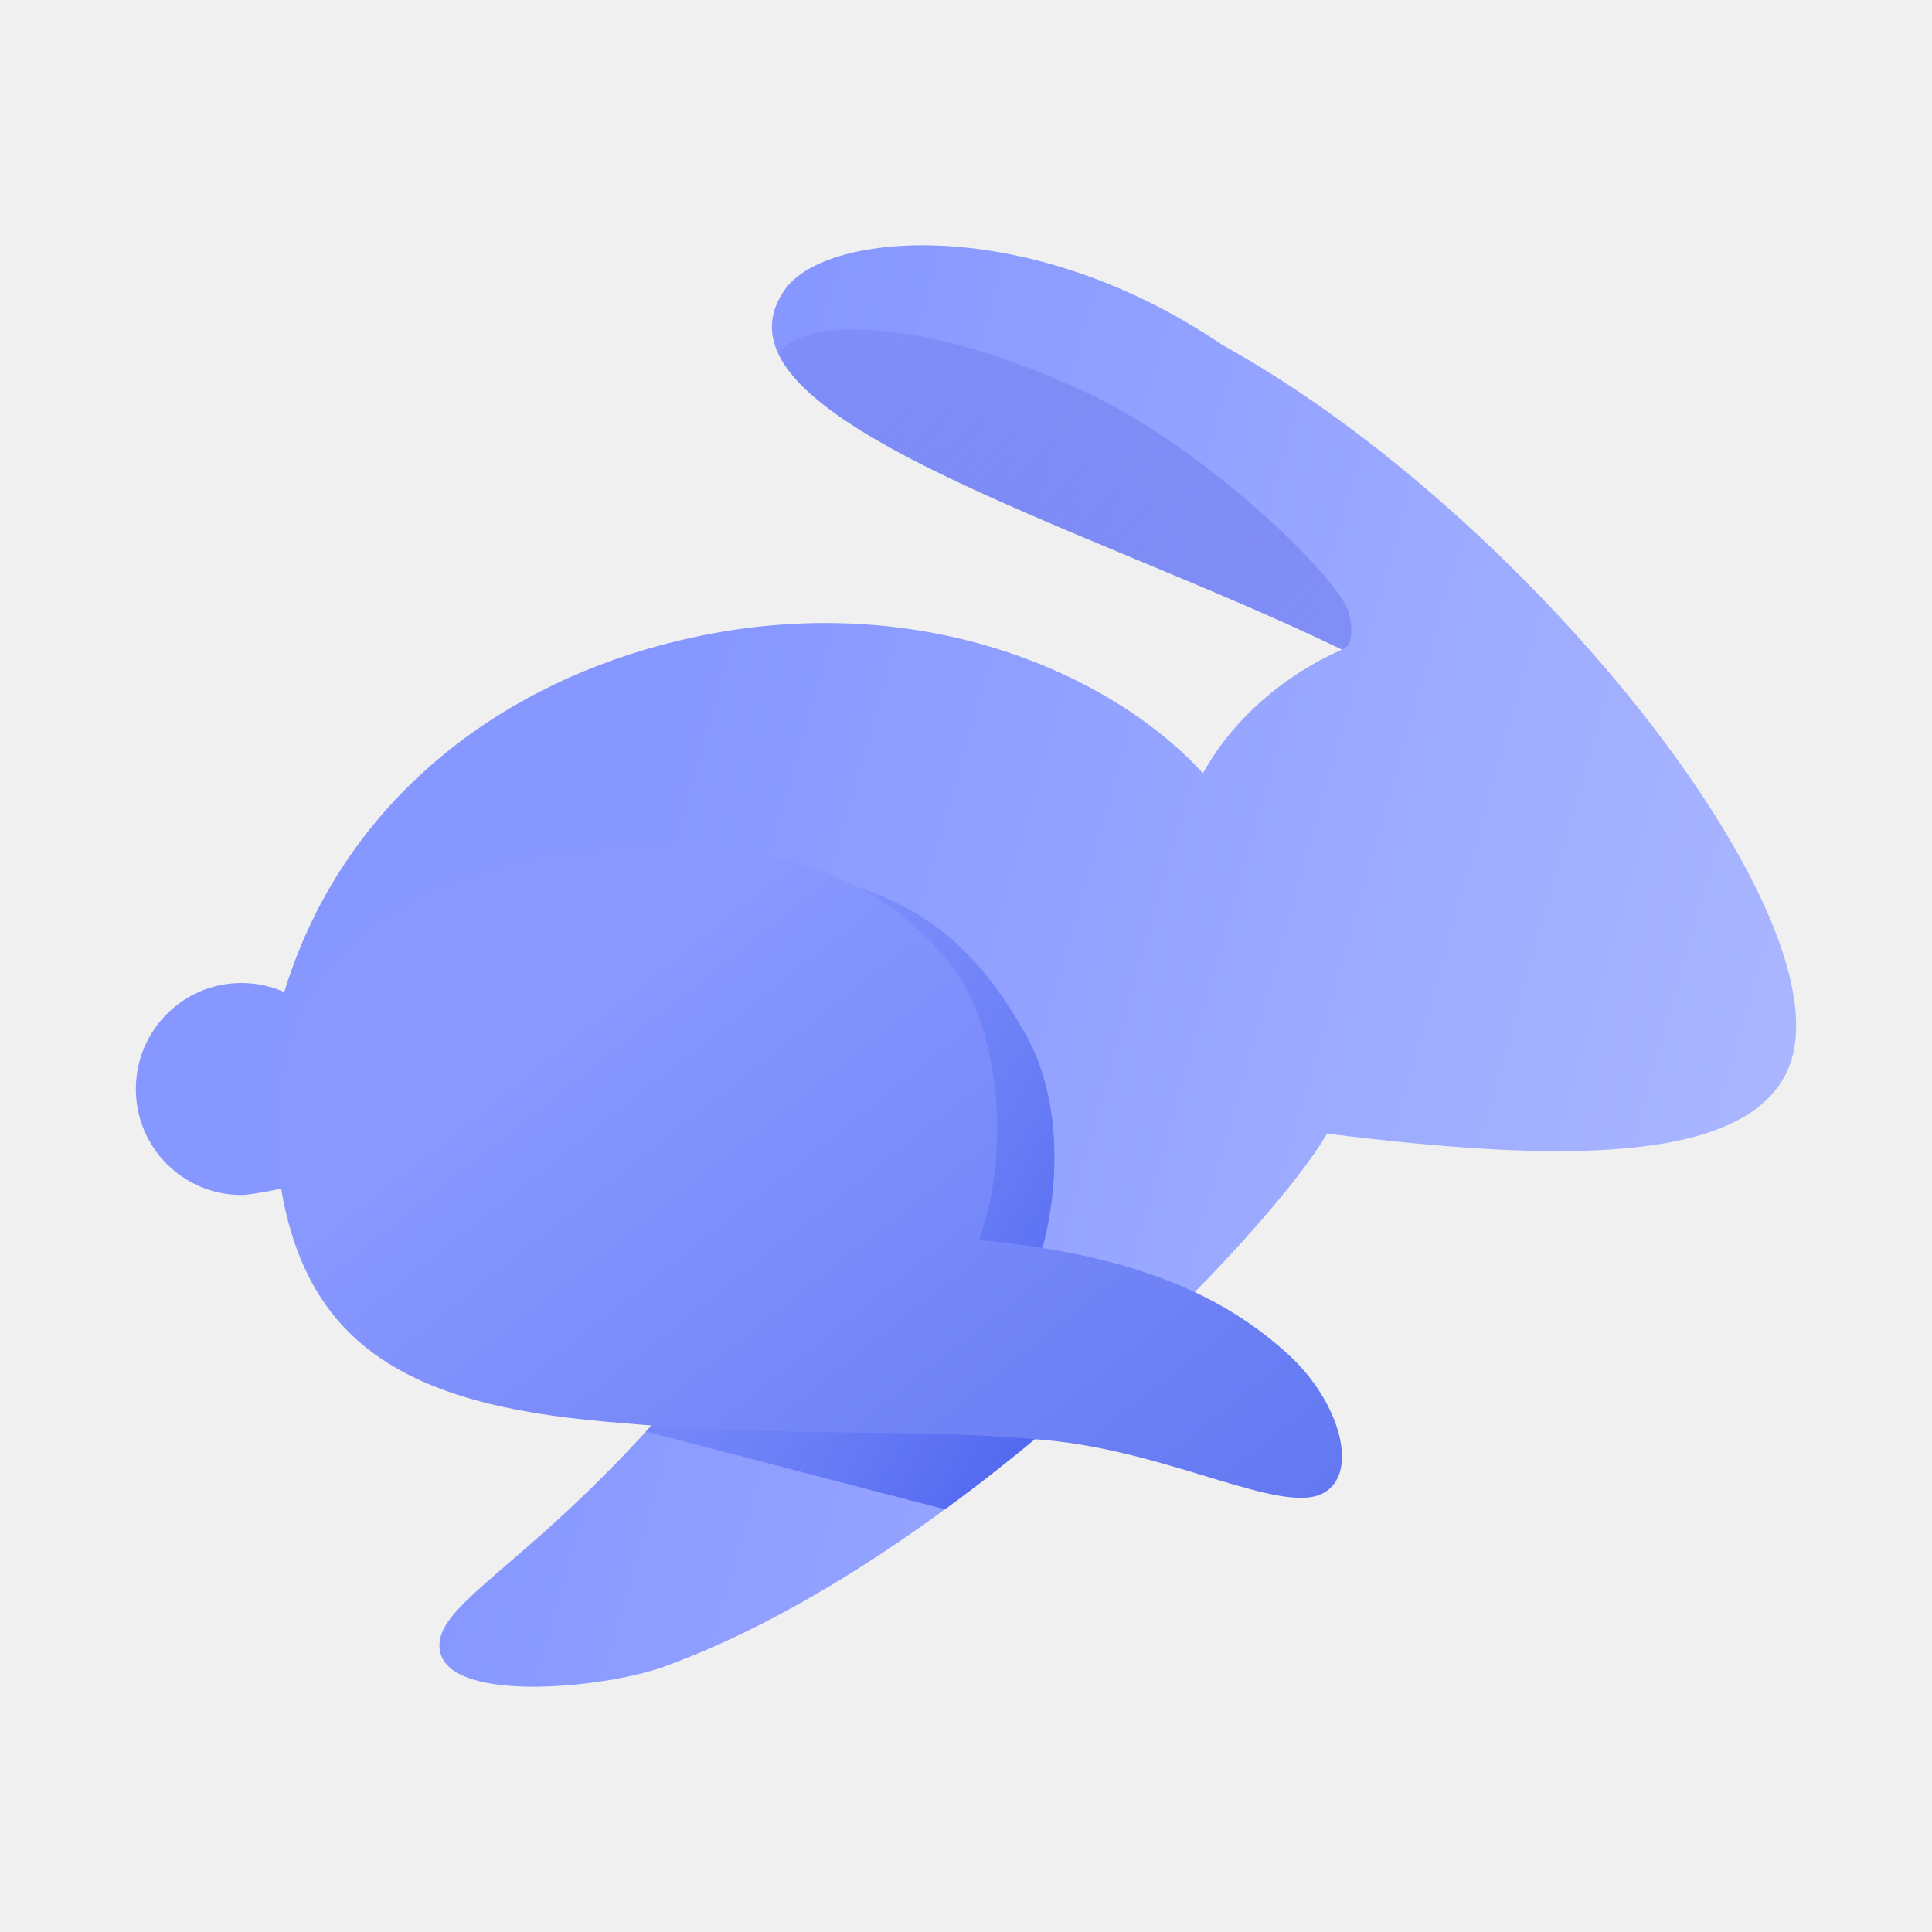
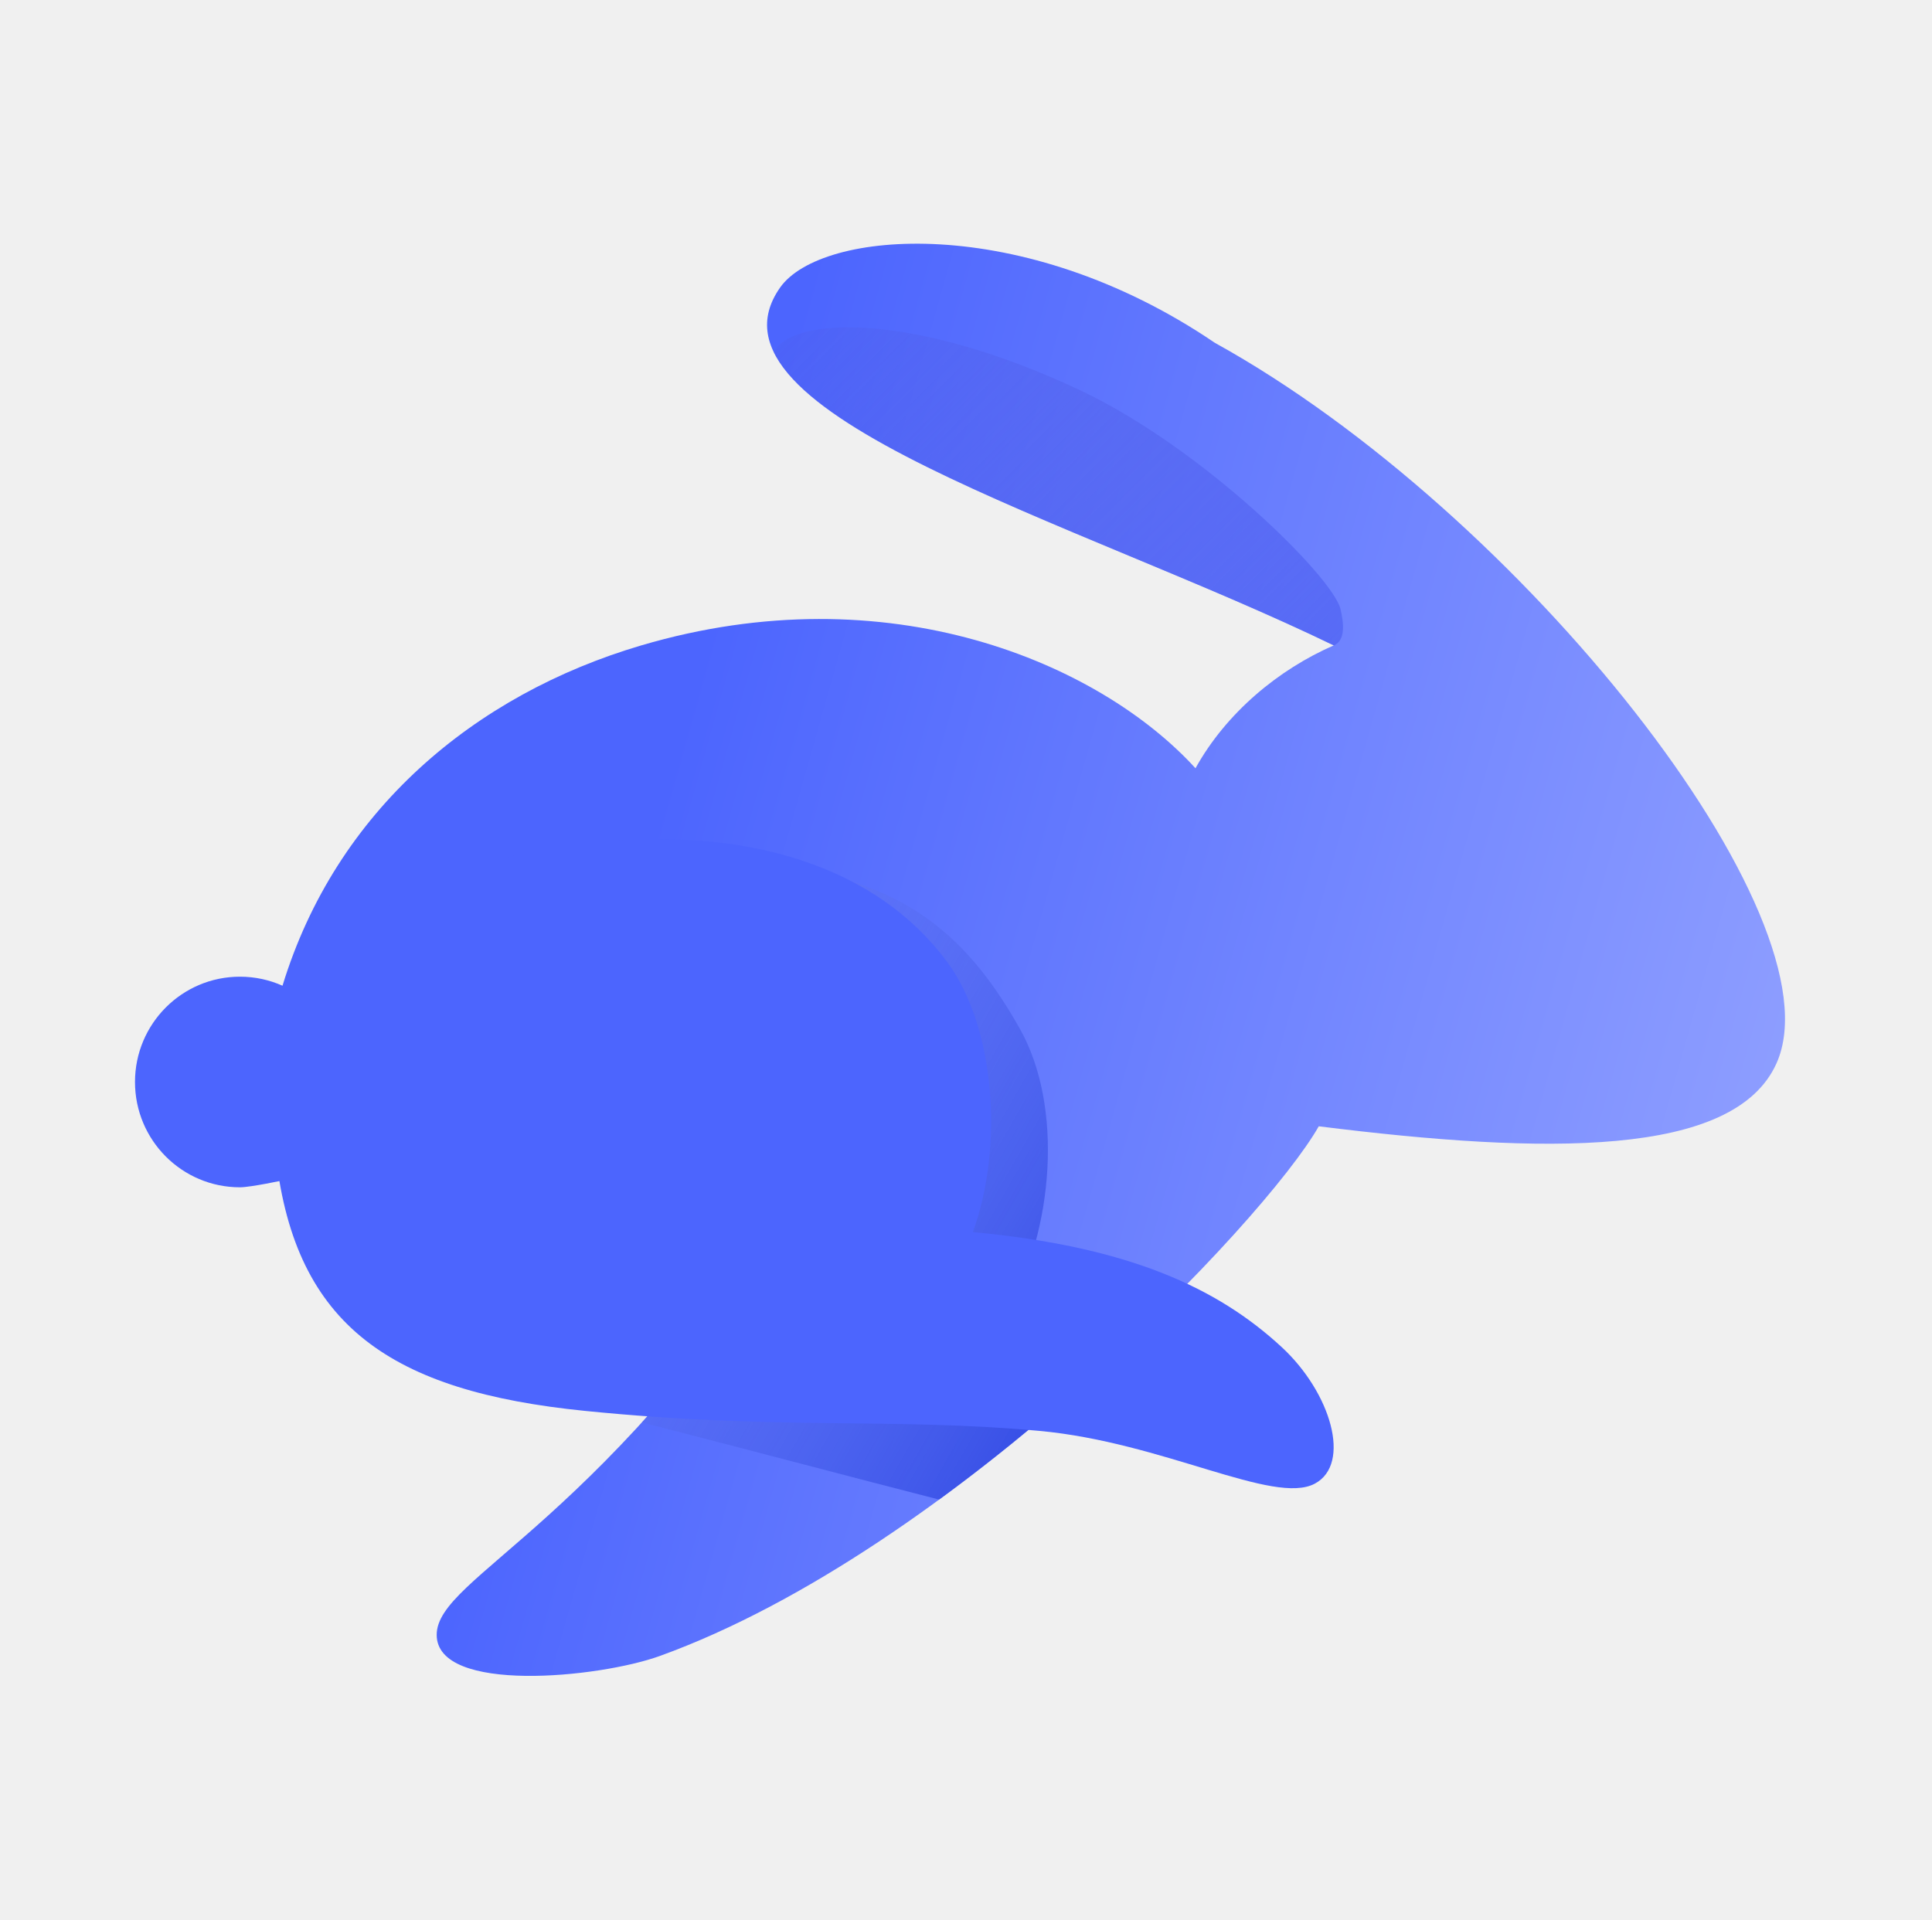
- <svg xmlns="http://www.w3.org/2000/svg" width="100" height="100" viewBox="0 0 100 100" fill="none">
-   <path d="M92.53 55.386C95.905 47.817 79.218 26.671 63.277 17.861C53.229 11.036 42.758 11.974 40.638 14.97C35.984 21.547 56.048 27.119 69.466 33.622C66.582 34.879 63.864 37.136 62.265 40.022C57.263 34.54 46.283 29.819 33.4 33.622C24.718 36.184 17.502 42.226 14.713 51.35C14.036 51.048 13.286 50.88 12.496 50.88C9.478 50.88 7.031 53.336 7.031 56.366C7.031 59.396 9.478 61.852 12.496 61.852C13.056 61.852 14.805 61.475 14.805 61.475L42.758 61.678C31.579 79.48 22.745 82.082 22.745 85.166C22.745 88.25 31.198 87.415 34.372 86.265C49.566 80.762 65.885 63.611 68.686 58.674C80.446 60.146 90.329 60.321 92.53 55.386Z" fill="url(#paint0_linear_115001_39088)" />
-   <path fill-rule="evenodd" clip-rule="evenodd" d="M69.465 33.623C69.466 33.623 69.466 33.623 69.467 33.624C70.089 33.378 69.988 32.456 69.818 31.732C69.425 30.067 62.652 23.354 56.292 20.347C47.626 16.25 41.245 16.461 40.302 18.35C42.067 21.981 50.251 25.391 58.798 28.952C62.445 30.472 66.158 32.019 69.466 33.622C69.466 33.622 69.465 33.622 69.465 33.623Z" fill="url(#paint1_linear_115001_39088)" />
-   <path fill-rule="evenodd" clip-rule="evenodd" d="M58.467 70.175C56.715 69.503 54.735 68.886 52.484 68.326C54.884 64.016 55.387 57.634 53.121 53.6C49.94 47.938 45.947 44.924 36.668 44.924C31.565 44.924 17.825 46.649 17.581 58.163C17.555 59.371 17.58 60.478 17.667 61.496L42.758 61.678C39.376 67.065 36.208 71.06 33.434 74.097C36.764 74.954 39.512 75.673 42.035 76.333C44.429 76.96 46.62 77.533 48.913 78.12C52.373 75.59 55.625 72.832 58.467 70.175Z" fill="url(#paint2_linear_115001_39088)" />
-   <path d="M14.379 60.312C15.404 69.058 20.356 72.486 30.474 73.5C40.593 74.515 46.398 73.834 54.125 74.54C60.579 75.129 66.342 78.431 68.48 77.29C70.403 76.263 69.327 72.554 66.753 70.174C63.416 67.089 58.797 64.944 50.67 64.183C52.29 59.732 51.836 53.491 49.321 50.095C45.684 45.186 38.971 42.966 30.474 43.936C21.598 44.949 13.092 49.336 14.379 60.312Z" fill="url(#paint3_linear_115001_39088)" />
+ <svg xmlns="http://www.w3.org/2000/svg" width="161" height="160" viewBox="0 0 161 160" fill="none">
+   <g clip-path="url(#clip0_355_3988)">
+     <path d="M148.047 88.617C153.448 76.507 126.749 42.673 101.243 28.577C85.166 17.657 68.413 19.158 65.02 23.952C57.574 34.475 89.677 43.391 111.146 53.795C106.531 55.807 102.182 59.418 99.624 64.035C91.62 55.264 74.053 47.711 53.439 53.795C39.548 57.895 28.004 67.561 23.542 82.16C22.457 81.677 21.257 81.408 19.994 81.408C15.165 81.408 11.25 85.338 11.25 90.185C11.25 95.033 15.165 98.963 19.994 98.963C20.889 98.963 23.688 98.36 23.688 98.36L68.413 98.685C50.527 127.168 36.391 131.331 36.391 136.266C36.391 141.2 49.916 139.863 54.995 138.024C79.306 129.219 105.417 101.777 109.897 93.878C128.713 96.234 144.526 96.513 148.047 88.617Z" fill="url(#paint0_linear_355_3988)" />
+     <path d="M64.484 29.359C65.995 26.338 76.204 26.001 90.068 32.556C100.244 37.367 111.081 48.108 111.709 50.771C111.982 51.929 112.142 53.405 111.147 53.798C111.146 53.798 111.145 53.797 111.143 53.796L111.146 53.795C93.444 45.216 68.513 37.649 64.484 29.359Z" fill="url(#paint1_linear_355_3988)" />
+     <path d="M58.669 71.877C73.515 71.877 79.904 76.7 84.994 85.759C88.62 92.214 87.815 102.425 83.975 109.322C87.575 110.217 90.742 111.205 93.545 112.281C88.998 116.531 83.794 120.944 78.259 124.991C70.723 123.061 63.876 121.228 53.492 118.557C57.93 113.696 63 107.305 68.413 98.685L28.269 98.393C28.13 96.764 28.088 94.993 28.129 93.06C28.52 74.639 50.504 71.877 58.669 71.877Z" fill="url(#paint2_linear_355_3988)" />
+     <path d="M23.006 96.5C24.646 110.494 32.569 115.978 48.759 117.601C64.949 119.224 74.236 118.136 86.6 119.265C96.927 120.208 106.147 125.49 109.567 123.664C112.646 122.022 110.923 116.087 106.804 112.279C101.465 107.343 94.075 103.911 81.073 102.694C83.664 95.572 82.938 85.586 78.913 80.153C73.094 72.298 62.353 68.746 48.759 70.298C34.557 71.919 20.948 78.938 23.006 96.5Z" fill="url(#paint3_linear_355_3988)" />
+   </g>
  <defs>
-     <linearGradient id="paint0_linear_115001_39088" x1="32.389" y1="48.683" x2="91.836" y2="65.478" gradientUnits="userSpaceOnUse">
-       <stop stop-color="#8697FF" />
-       <stop offset="1" stop-color="#ABB7FF" />
+     <linearGradient id="paint0_linear_355_3988" x1="51.822" y1="77.893" x2="146.938" y2="104.764" gradientUnits="userSpaceOnUse">
+       <stop stop-color="#4C65FE" />
+       <stop offset="1" stop-color="#8F9FFF" />
    </linearGradient>
-     <linearGradient id="paint1_linear_115001_39088" x1="81.798" y1="47.549" x2="38.766" y2="4.574" gradientUnits="userSpaceOnUse">
-       <stop stop-color="#8697FF" />
+     <linearGradient id="paint1_linear_355_3988" x1="130.877" y1="76.079" x2="62.025" y2="7.321" gradientUnits="userSpaceOnUse">
+       <stop stop-color="#4C65FE" />
      <stop offset="1" stop-color="#5156D8" stop-opacity="0" />
    </linearGradient>
-     <linearGradient id="paint2_linear_115001_39088" x1="59.66" y1="71.678" x2="18.401" y2="48.046" gradientUnits="userSpaceOnUse">
-       <stop stop-color="#465EED" />
+     <linearGradient id="paint2_linear_355_3988" x1="95.454" y1="114.683" x2="29.442" y2="76.875" gradientUnits="userSpaceOnUse">
+       <stop stop-color="#2D46E2" />
      <stop offset="1" stop-color="#8697FF" stop-opacity="0" />
    </linearGradient>
-     <linearGradient id="paint3_linear_115001_39088" x1="35.936" y1="48.237" x2="63.901" y2="83.636" gradientUnits="userSpaceOnUse">
-       <stop stop-color="#8898FF" />
-       <stop offset="0.984" stop-color="#6277F1" />
+     <linearGradient id="paint3_linear_355_3988" x1="57.497" y1="77.181" x2="102.242" y2="133.819" gradientUnits="userSpaceOnUse">
+       <stop stop-color="#4C65FE" />
+       <stop offset="1" stop-color="#4C65FE" />
    </linearGradient>
+     <clipPath id="clip0_355_3988">
+       <rect width="160" height="160" fill="white" transform="translate(0.5)" />
+     </clipPath>
  </defs>
</svg>
